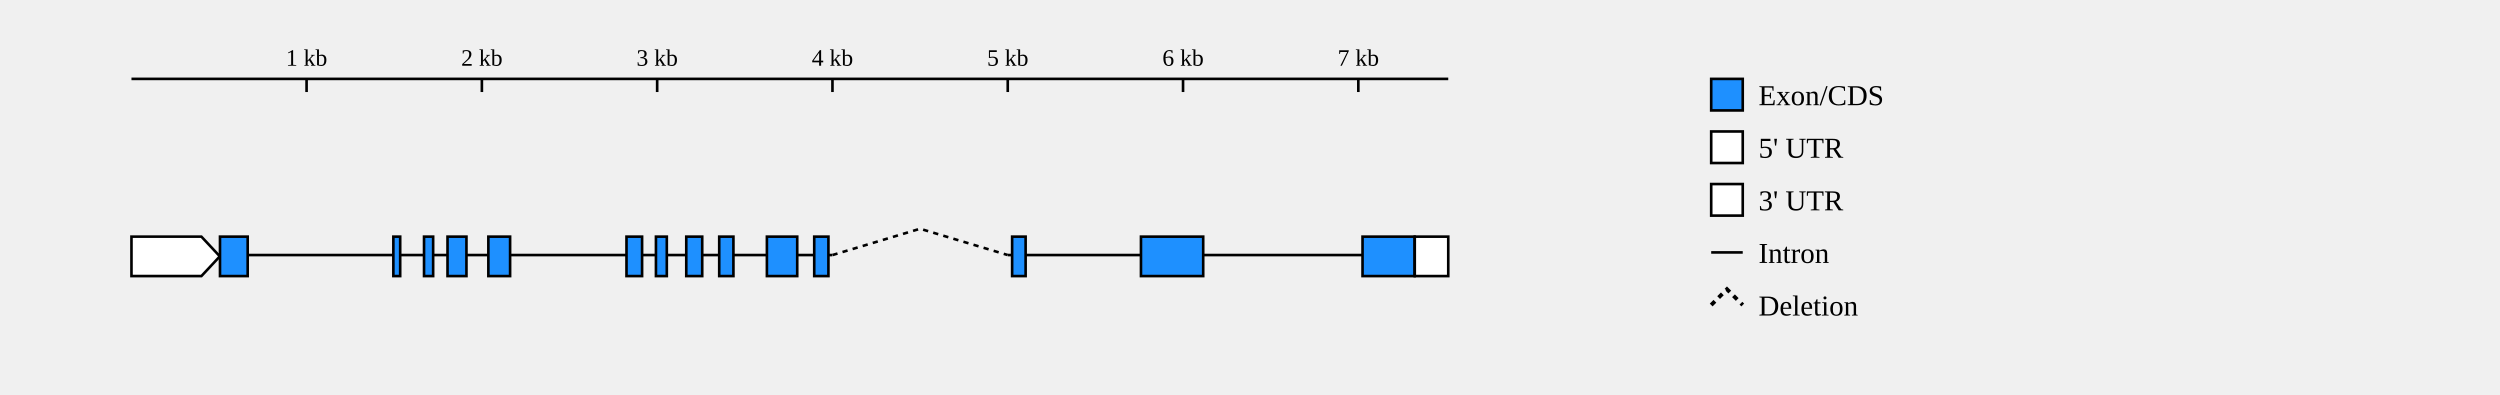
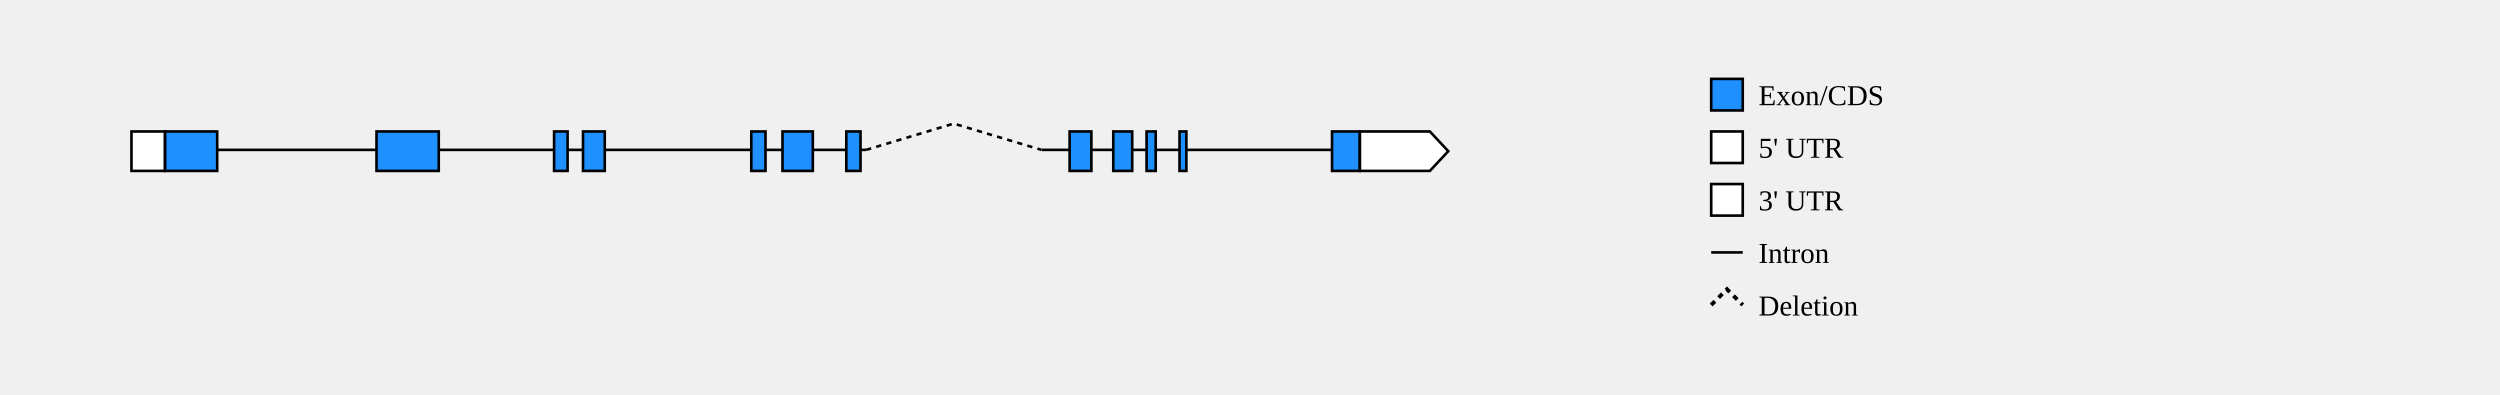
<svg xmlns="http://www.w3.org/2000/svg" baseProfile="full" height="150" version="1.1" width="950.8">
  <defs />
-   <line stroke="black" stroke-width="1" x1="50" x2="550.8" y1="30" y2="30" />
-   <line stroke="black" stroke-width="1" x1="116.6" x2="116.6" y1="30" y2="35" />
-   <text fill="black" font-size="9px" text-anchor="middle" x="116.6" y="25">1 kb</text>
-   <line stroke="black" stroke-width="1" x1="183.267" x2="183.267" y1="30" y2="35" />
-   <text fill="black" font-size="9px" text-anchor="middle" x="183.267" y="25">2 kb</text>
-   <line stroke="black" stroke-width="1" x1="249.933" x2="249.933" y1="30" y2="35" />
-   <text fill="black" font-size="9px" text-anchor="middle" x="249.933" y="25">3 kb</text>
-   <line stroke="black" stroke-width="1" x1="316.6" x2="316.6" y1="30" y2="35" />
-   <text fill="black" font-size="9px" text-anchor="middle" x="316.6" y="25">4 kb</text>
-   <line stroke="black" stroke-width="1" x1="383.267" x2="383.267" y1="30" y2="35" />
-   <text fill="black" font-size="9px" text-anchor="middle" x="383.267" y="25">5 kb</text>
-   <line stroke="black" stroke-width="1" x1="449.933" x2="449.933" y1="30" y2="35" />
-   <text fill="black" font-size="9px" text-anchor="middle" x="449.933" y="25">6 kb</text>
-   <line stroke="black" stroke-width="1" x1="516.6" x2="516.6" y1="30" y2="35" />
-   <text fill="black" font-size="9px" text-anchor="middle" x="516.6" y="25">7 kb</text>
-   <line stroke="black" stroke-width="1" x1="50.0" x2="316.533" y1="97" y2="97" />
-   <line stroke="black" stroke-width="1" x1="383.333" x2="550.8" y1="97" y2="97" />
-   <polygon fill="white" points="50.0,90 76.6,90 83.6,97.5 76.6,105 50.0,105" stroke="black" stroke-width="1" />
-   <rect fill="dodgerblue" height="15" stroke="black" stroke-width="1" width="10.533" x="83.667" y="90" />
-   <rect fill="dodgerblue" height="15" stroke="black" stroke-width="1" width="2.6" x="149.6" y="90" />
-   <rect fill="dodgerblue" height="15" stroke="black" stroke-width="1" width="3.467" x="161.267" y="90" />
-   <rect fill="dodgerblue" height="15" stroke="black" stroke-width="1" width="7.2" x="170.2" y="90" />
-   <rect fill="dodgerblue" height="15" stroke="black" stroke-width="1" width="8.267" x="185.733" y="90" />
-   <rect fill="dodgerblue" height="15" stroke="black" stroke-width="1" width="5.933" x="238.267" y="90" />
-   <rect fill="dodgerblue" height="15" stroke="black" stroke-width="1" width="4.133" x="249.467" y="90" />
-   <rect fill="dodgerblue" height="15" stroke="black" stroke-width="1" width="6.067" x="261.0" y="90" />
-   <rect fill="dodgerblue" height="15" stroke="black" stroke-width="1" width="5.4" x="273.533" y="90" />
-   <rect fill="dodgerblue" height="15" stroke="black" stroke-width="1" width="11.533" x="291.667" y="90" />
-   <rect fill="dodgerblue" height="15" stroke="black" stroke-width="1" width="5.4" x="309.667" y="90" />
-   <polyline fill="none" points="316.6,97 349.933,87 383.267,97" stroke="black" stroke-dasharray="2,2" stroke-width="1" />
-   <rect fill="dodgerblue" height="15" stroke="black" stroke-width="1" width="5.133" x="384.933" y="90" />
-   <rect fill="dodgerblue" height="15" stroke="black" stroke-width="1" width="23.667" x="433.933" y="90" />
-   <rect fill="dodgerblue" height="15" stroke="black" stroke-width="1" width="19.8" x="518.2" y="90" />
-   <rect fill="white" height="15" stroke="black" stroke-width="1" width="12.733" x="538.067" y="90" />
+   <rect fill="white" height="15" stroke="black" stroke-width="1" width="12.733" x="50.0" y="50" />
+   <rect fill="dodgerblue" height="15" stroke="black" stroke-width="1" width="19.8" x="62.8" y="50" />
+   <line stroke="black" stroke-width="1" x1="82.667" x2="143.133" y1="57" y2="57" />
+   <rect fill="dodgerblue" height="15" stroke="black" stroke-width="1" width="23.667" x="143.2" y="50" />
+   <line stroke="black" stroke-width="1" x1="166.933" x2="210.667" y1="57" y2="57" />
+   <rect fill="dodgerblue" height="15" stroke="black" stroke-width="1" width="5.133" x="210.733" y="50" />
+   <line stroke="black" stroke-width="1" x1="215.933" x2="221.667" y1="57" y2="57" />
+   <rect fill="dodgerblue" height="15" stroke="black" stroke-width="1" width="8.267" x="221.733" y="50" />
+   <line stroke="black" stroke-width="1" x1="230.067" x2="285.667" y1="57" y2="57" />
+   <rect fill="dodgerblue" height="15" stroke="black" stroke-width="1" width="5.4" x="285.733" y="50" />
+   <line stroke="black" stroke-width="1" x1="291.2" x2="297.533" y1="57" y2="57" />
+   <rect fill="dodgerblue" height="15" stroke="black" stroke-width="1" width="11.533" x="297.6" y="50" />
+   <line stroke="black" stroke-width="1" x1="309.2" x2="321.8" y1="57" y2="57" />
+   <rect fill="dodgerblue" height="15" stroke="black" stroke-width="1" width="5.4" x="321.867" y="50" />
+   <line stroke="black" stroke-width="1" x1="327.333" x2="329.333" y1="57" y2="57" />
+   <polyline fill="none" points="329.4,57 362.733,47 396.067,57" stroke="black" stroke-dasharray="2,2" stroke-width="1" />
+   <line stroke="black" stroke-width="1" x1="396.133" x2="406.733" y1="57" y2="57" />
+   <rect fill="dodgerblue" height="15" stroke="black" stroke-width="1" width="8.267" x="406.8" y="50" />
+   <line stroke="black" stroke-width="1" x1="415.133" x2="423.333" y1="57" y2="57" />
+   <rect fill="dodgerblue" height="15" stroke="black" stroke-width="1" width="7.2" x="423.4" y="50" />
+   <line stroke="black" stroke-width="1" x1="430.667" x2="436.0" y1="57" y2="57" />
+   <rect fill="dodgerblue" height="15" stroke="black" stroke-width="1" width="3.467" x="436.067" y="50" />
+   <line stroke="black" stroke-width="1" x1="439.6" x2="448.533" y1="57" y2="57" />
+   <rect fill="dodgerblue" height="15" stroke="black" stroke-width="1" width="2.6" x="448.6" y="50" />
+   <line stroke="black" stroke-width="1" x1="451.267" x2="506.533" y1="57" y2="57" />
+   <rect fill="dodgerblue" height="15" stroke="black" stroke-width="1" width="10.533" x="506.6" y="50" />
+   <polygon fill="white" points="517.2,50 543.8,50 550.8,57.5 543.8,65 517.2,65" stroke="black" stroke-width="1" />
  <rect fill="dodgerblue" height="12" stroke="black" stroke-width="1" width="12" x="650.8" y="30" />
  <text fill="black" font-size="11px" x="668.8" y="40">Exon/CDS</text>
  <rect fill="white" height="12" stroke="black" stroke-width="1" width="12" x="650.8" y="50" />
  <text fill="black" font-size="11px" x="668.8" y="60">5' UTR</text>
  <rect fill="white" height="12" stroke="black" stroke-width="1" width="12" x="650.8" y="70" />
  <text fill="black" font-size="11px" x="668.8" y="80">3' UTR</text>
  <line stroke="black" stroke-width="1" x1="650.8" x2="662.8" y1="96" y2="96" />
  <text fill="black" font-size="11px" x="668.8" y="100">Intron</text>
  <polyline fill="none" points="650.8,116 656.8,110 662.8,116" stroke="black" stroke-dasharray="2,2" stroke-width="1.5" />
  <text fill="black" font-size="11px" x="668.8" y="120">Deletion</text>
</svg>
